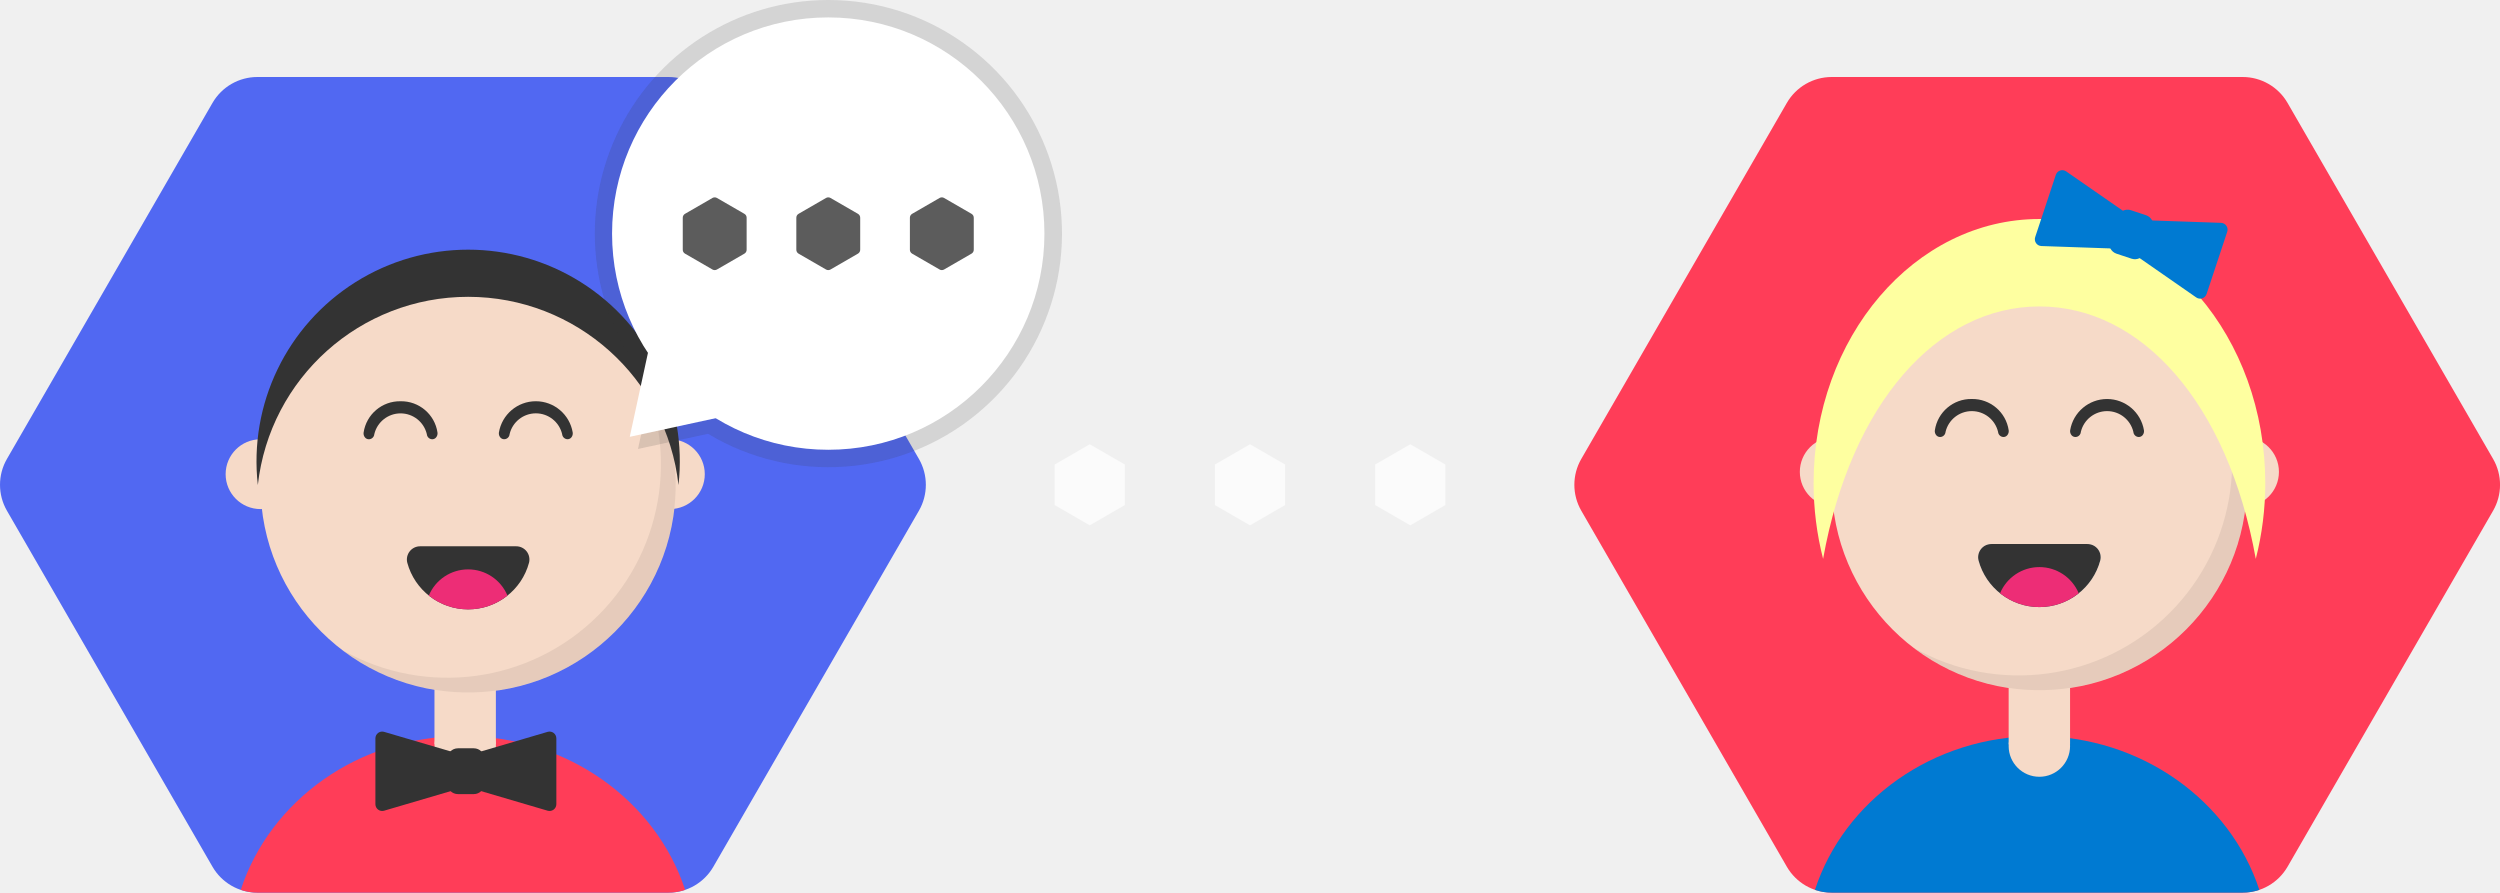
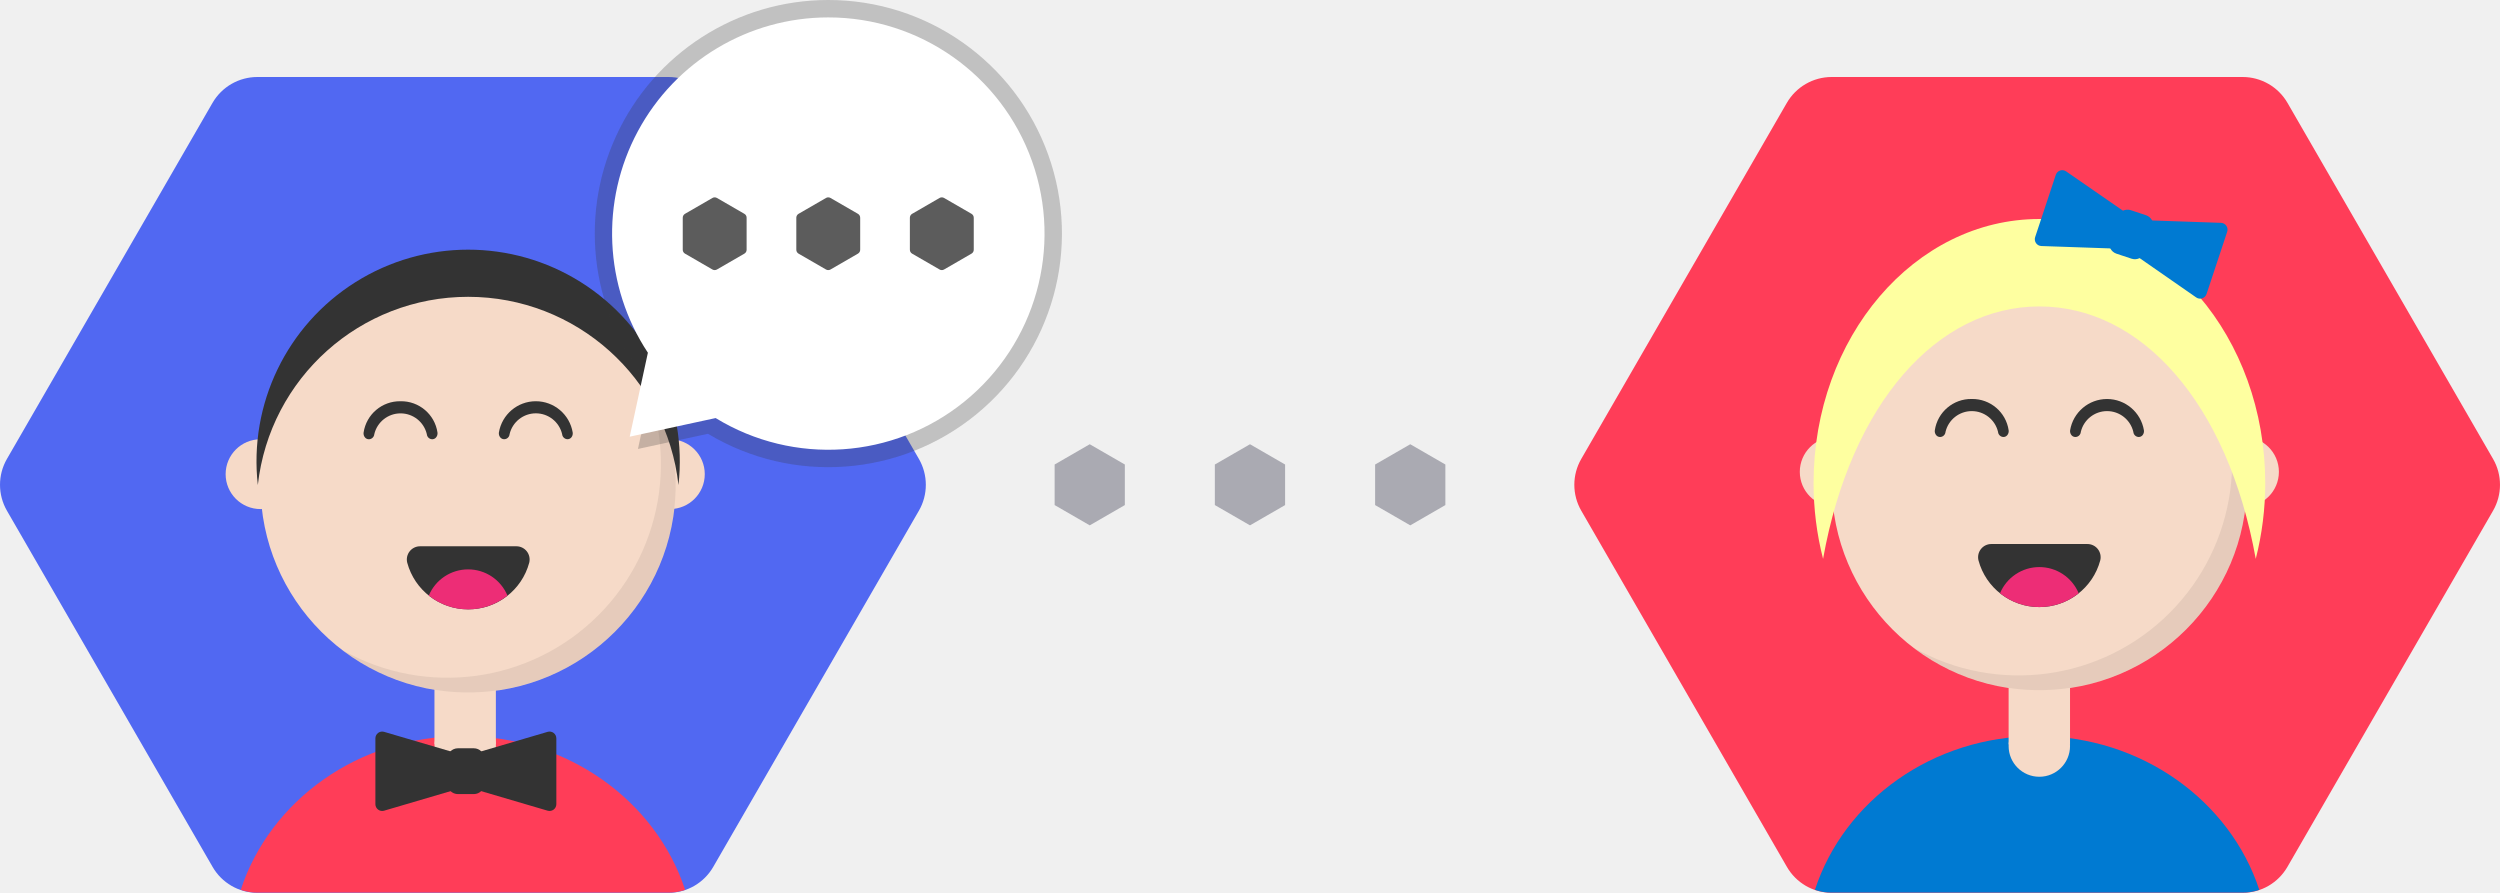
- <svg xmlns="http://www.w3.org/2000/svg" viewBox="0 0 618.81 220.95">
+ <svg xmlns="http://www.w3.org/2000/svg" viewBox="0 0 618.82 220.95">
  <defs>
-     <style>.a{fill:#ff3d58;}.b{fill:#007ad2;}.c{fill:#f6dac8;}.d{opacity:0.07;}.e{fill:#feffa0;}.f,.i{fill:#fff;}.g,.k{fill:#333;}.h{fill:#ed2d76;}.i{opacity:0.7;}.j{fill:#5168f2;}.k{opacity:0.15;}.l{opacity:0.8;}</style>
+     <style>.a{fill:#ff3d58;}.b{fill:#007ad2;}.c{fill:#f6dac8;}.d{opacity:0.07;}.d,.h,.j{isolation:isolate;}.e{fill:#feffa0;}.f,.j{fill:#333;}.g{fill:#ed2d76;}.h{fill:#aaaab2;}.i{fill:#5168f2;}.j{opacity:0.25;}.k{fill:#fff;}.l{opacity:0.8;}</style>
  </defs>
-   <path class="a" d="M472,240.48l-50.88-88.12a12.83,12.83,0,0,1,0-12.83L472,51.41A12.83,12.83,0,0,1,483.07,45H584.82a12.83,12.83,0,0,1,11.11,6.41l50.88,88.12a12.83,12.83,0,0,1,0,12.83l-50.88,88.12a12.83,12.83,0,0,1-11.11,6.41H483.07A12.83,12.83,0,0,1,472,240.48Z" transform="translate(-29.71 -25.94)" />
-   <path class="b" d="M483.07,246.89H584.82a12.82,12.82,0,0,0,4.13-.68c-7.21-22-29.11-38.08-55-38.08s-47.79,16-55,38.08A12.82,12.82,0,0,0,483.07,246.89Z" transform="translate(-29.71 -25.94)" />
+   <path class="a" d="M442.29,214.54l-50.88-88.12a12.83,12.83,0,0,1,0-12.83l50.88-88.12a12.83,12.83,0,0,1,11.07-6.41H555.11a12.83,12.83,0,0,1,11.11,6.41l50.88,88.12a12.83,12.83,0,0,1,0,12.83l-50.88,88.12A12.83,12.83,0,0,1,555.11,221H453.36A12.83,12.83,0,0,1,442.29,214.54Z" transform="translate(0 0)" />
+   <path class="b" d="M453.36,220.95H555.11a12.82,12.82,0,0,0,4.13-.68c-7.21-22-29.11-38.08-55-38.08s-47.79,16-55,38.08A12.82,12.82,0,0,0,453.36,220.95Z" transform="translate(0 0)" />
  <circle class="c" cx="504.79" cy="184.67" r="7.6" />
  <rect class="c" x="497.19" y="167.46" width="15.2" height="16.81" />
  <circle class="c" cx="555.45" cy="116.8" r="8.64" />
  <circle class="c" cx="454.14" cy="116.8" r="8.64" />
  <circle class="c" cx="504.79" cy="119.47" r="51.39" />
-   <path class="d" d="M575.39,114.29a52.84,52.84,0,0,1-72,72A51.38,51.38,0,0,0,575.39,114.29Z" transform="translate(-29.71 -25.94)" />
-   <path class="e" d="M534.51,101.79c25.3,0,46.66,24,53.56,62.49a75.67,75.67,0,0,0,2.35-18.75c0-36.11-25-65.38-55.9-65.38s-55.9,29.27-55.9,65.38a75.67,75.67,0,0,0,2.35,18.75C487.84,125.84,509.21,101.79,534.51,101.79Z" transform="translate(-29.71 -25.94)" />
-   <path class="f" d="M534.51,176.21a15.61,15.61,0,0,0,15.07-11.55,3.27,3.27,0,0,0-3.2-4.06H522.64a3.27,3.27,0,0,0-3.2,4.06A15.61,15.61,0,0,0,534.51,176.21Z" transform="translate(-29.71 -25.94)" />
-   <path class="g" d="M517.76,124.7a9.08,9.08,0,0,0-9.13,7.75,1.56,1.56,0,0,0,.36,1.23,1.25,1.25,0,0,0,1,.43,1.37,1.37,0,0,0,1.29-1.27,6.68,6.68,0,0,1,13,0,1.37,1.37,0,0,0,1.34,1.27,1.23,1.23,0,0,0,.93-0.43,1.56,1.56,0,0,0,.36-1.23A9.08,9.08,0,0,0,517.76,124.7Z" transform="translate(-29.71 -25.94)" />
-   <path class="g" d="M560.39,132.45a9.26,9.26,0,0,0-18.27,0,1.56,1.56,0,0,0,.36,1.23,1.25,1.25,0,0,0,1,.43,1.36,1.36,0,0,0,1.29-1.27,6.68,6.68,0,0,1,13,0,1.37,1.37,0,0,0,1.34,1.27,1.23,1.23,0,0,0,.93-0.43A1.56,1.56,0,0,0,560.39,132.45Z" transform="translate(-29.71 -25.94)" />
-   <path class="g" d="M534.51,176.21a15.61,15.61,0,0,1-15.07-11.55,3.27,3.27,0,0,1,3.2-4.06h23.74a3.27,3.27,0,0,1,3.2,4.06A15.61,15.61,0,0,1,534.51,176.21Z" transform="translate(-29.71 -25.94)" />
-   <rect class="b" x="552.65" y="78.3" width="9.21" height="11.34" rx="2.64" ry="2.64" transform="translate(25.1 -197.19) rotate(18.36)" />
-   <path class="b" d="M555.67,78.45L541.13,68.36a1.68,1.68,0,0,0-2.55.85l-5.11,15.41A1.68,1.68,0,0,0,535,86.84l17.68,0.61a1.68,1.68,0,0,0,1.65-1.15l2-5.94A1.68,1.68,0,0,0,555.67,78.45Z" transform="translate(-29.71 -25.94)" />
-   <path class="b" d="M561.83,80.49l17.68,0.61A1.68,1.68,0,0,1,581,83.31l-5.11,15.41a1.68,1.68,0,0,1-2.55.85L558.84,89.49a1.68,1.68,0,0,1-.64-1.91l2-5.94A1.68,1.68,0,0,1,561.83,80.49Z" transform="translate(-29.71 -25.94)" />
-   <path class="h" d="M524.77,172.79a15.57,15.57,0,0,0,19.47,0A10.55,10.55,0,0,0,524.77,172.79Z" transform="translate(-29.71 -25.94)" />
-   <polygon class="i" points="261.05 114.98 269.74 109.96 278.43 114.98 278.43 125.02 269.74 130.04 261.05 125.02 261.05 114.98" />
-   <polygon class="i" points="300.71 114.98 309.41 109.96 318.1 114.98 318.1 125.02 309.41 130.04 300.71 125.02 300.71 114.98" />
-   <polygon class="i" points="340.38 114.98 349.08 109.96 357.77 114.98 357.77 125.02 349.08 130.04 340.38 125.02 340.38 114.98" />
-   <path class="j" d="M82.31,240.48L31.43,152.36a12.83,12.83,0,0,1,0-12.83L82.31,51.41A12.83,12.83,0,0,1,93.42,45H195.17a12.83,12.83,0,0,1,11.11,6.41l50.88,88.12a12.83,12.83,0,0,1,0,12.83l-50.88,88.12a12.83,12.83,0,0,1-11.11,6.41H93.42A12.83,12.83,0,0,1,82.31,240.48Z" transform="translate(-29.71 -25.94)" />
-   <path class="a" d="M93.42,246.89H195.17a12.82,12.82,0,0,0,4.13-.68c-7.21-22-29.11-38.08-55-38.08s-47.79,16-55,38.08A12.82,12.82,0,0,0,93.42,246.89Z" transform="translate(-29.71 -25.94)" />
+   <path class="d" d="M545.68,88.35a52.84,52.84,0,0,1-72,72A51.38,51.38,0,0,0,545.68,88.35Z" transform="translate(0 0)" />
+   <path class="e" d="M504.8,75.85c25.3,0,46.66,24,53.56,62.49a75.67,75.67,0,0,0,2.35-18.75c0-36.11-25-65.38-55.9-65.38s-55.9,29.27-55.9,65.38a75.67,75.67,0,0,0,2.35,18.75C458.13,99.9,479.5,75.85,504.8,75.85Z" transform="translate(0 0)" />
+   <path class="f" d="M504.8,150.27a15.61,15.61,0,0,0,15.07-11.55,3.27,3.27,0,0,0-3.2-4.06H492.93a3.27,3.27,0,0,0-3.2,4.06A15.61,15.61,0,0,0,504.8,150.27Z" transform="translate(0 0)" />
+   <path class="f" d="M488.05,98.76a9.08,9.08,0,0,0-9.13,7.75,1.56,1.56,0,0,0,.36,1.23,1.25,1.25,0,0,0,1,.43,1.37,1.37,0,0,0,1.29-1.27,6.68,6.68,0,0,1,13,0,1.37,1.37,0,0,0,1.34,1.27,1.23,1.23,0,0,0,.93-0.43,1.56,1.56,0,0,0,.36-1.23A9.08,9.08,0,0,0,488.05,98.76Z" transform="translate(0 0)" />
+   <path class="f" d="M530.68,106.51a9.26,9.26,0,0,0-18.27,0,1.56,1.56,0,0,0,.36,1.23,1.25,1.25,0,0,0,1,.43,1.36,1.36,0,0,0,1.29-1.27,6.68,6.68,0,0,1,13,0,1.37,1.37,0,0,0,1.34,1.27,1.23,1.23,0,0,0,.93-0.43A1.56,1.56,0,0,0,530.68,106.51Z" transform="translate(0 0)" />
+   <rect class="b" x="521.87" y="53.43" width="11.34" height="9.21" rx="2.64" ry="2.64" transform="translate(306.29 540.44) rotate(-71.64)" />
+   <path class="b" d="M526,52.51L511.42,42.42a1.68,1.68,0,0,0-2.55.85l-5.11,15.41a1.68,1.68,0,0,0,1.53,2.22L523,61.51a1.68,1.68,0,0,0,1.65-1.15l2-5.94A1.68,1.68,0,0,0,526,52.51Z" transform="translate(0 0)" />
+   <path class="b" d="M532.12,54.55l17.68,0.61a1.68,1.68,0,0,1,1.49,2.21l-5.11,15.41a1.68,1.68,0,0,1-2.55.85l-14.5-10.08a1.68,1.68,0,0,1-.64-1.91l2-5.94A1.68,1.68,0,0,1,532.12,54.55Z" transform="translate(0 0)" />
+   <path class="g" d="M495.06,146.85a15.57,15.57,0,0,0,19.47,0A10.55,10.55,0,0,0,495.06,146.85Z" transform="translate(0 0)" />
+   <polygon class="h" points="261.05 114.98 269.74 109.96 278.43 114.98 278.43 125.02 269.74 130.04 261.05 125.02 261.05 114.98" />
+   <polygon class="h" points="300.71 114.98 309.41 109.96 318.1 114.98 318.1 125.02 309.41 130.04 300.71 125.02 300.71 114.98" />
+   <polygon class="h" points="340.38 114.98 349.08 109.96 357.77 114.98 357.77 125.02 349.08 130.04 340.38 125.02 340.38 114.98" />
+   <path class="i" d="M52.6,214.54L1.72,126.42a12.83,12.83,0,0,1,0-12.83L52.6,25.47a12.83,12.83,0,0,1,11.11-6.41H165.46a12.83,12.83,0,0,1,11.11,6.41l50.88,88.12a12.83,12.83,0,0,1,0,12.83l-50.88,88.12A12.83,12.83,0,0,1,165.46,221H63.71A12.83,12.83,0,0,1,52.6,214.54Z" transform="translate(0 0)" />
+   <path class="a" d="M63.71,220.95H165.46a12.82,12.82,0,0,0,4.13-.68c-7.21-22-29.11-38.08-55-38.08s-47.79,16-55,38.08A12.82,12.82,0,0,0,63.71,220.95Z" transform="translate(0 0)" />
  <circle class="c" cx="115.15" cy="184.63" r="7.6" />
  <rect class="c" x="107.54" y="167.42" width="15.2" height="16.81" />
  <circle class="c" cx="165.81" cy="117.37" r="8.64" />
  <circle class="c" cx="64.49" cy="117.37" r="8.64" />
  <circle class="c" cx="115.87" cy="120.04" r="51.39" />
-   <path class="d" d="M186.47,114.86a52.84,52.84,0,0,1-72,72A51.38,51.38,0,0,0,186.47,114.86Z" transform="translate(-29.71 -25.94)" />
-   <path class="g" d="M145.59,99.41A52.39,52.39,0,0,1,197.65,146a52.39,52.39,0,1,0-104.12,0A52.39,52.39,0,0,1,145.59,99.41Z" transform="translate(-29.71 -25.94)" />
-   <path class="g" d="M145.59,176.77a15.61,15.61,0,0,0,15.07-11.55,3.27,3.27,0,0,0-3.2-4.06H133.72a3.27,3.27,0,0,0-3.2,4.06A15.61,15.61,0,0,0,145.59,176.77Z" transform="translate(-29.71 -25.94)" />
-   <path class="g" d="M128.84,125.26a9.08,9.08,0,0,0-9.13,7.75,1.56,1.56,0,0,0,.36,1.23,1.25,1.25,0,0,0,1,.43,1.37,1.37,0,0,0,1.29-1.27,6.68,6.68,0,0,1,13,0,1.37,1.37,0,0,0,1.34,1.27,1.23,1.23,0,0,0,.93-0.43A1.56,1.56,0,0,0,138,133,9.08,9.08,0,0,0,128.84,125.26Z" transform="translate(-29.71 -25.94)" />
-   <path class="g" d="M171.47,133a9.26,9.26,0,0,0-18.27,0,1.56,1.56,0,0,0,.36,1.23,1.25,1.25,0,0,0,1,.43,1.36,1.36,0,0,0,1.29-1.27,6.68,6.68,0,0,1,13,0,1.37,1.37,0,0,0,1.34,1.27,1.23,1.23,0,0,0,.93-0.43A1.56,1.56,0,0,0,171.47,133Z" transform="translate(-29.71 -25.94)" />
-   <path class="h" d="M135.85,173.36a15.57,15.57,0,0,0,19.47,0A10.55,10.55,0,0,0,135.85,173.36Z" transform="translate(-29.71 -25.94)" />
-   <rect class="g" x="110.71" y="185.22" width="9.21" height="11.34" rx="2.64" ry="2.64" />
-   <path class="g" d="M141.78,212.09l-17-5a1.68,1.68,0,0,0-2.15,1.61V225a1.68,1.68,0,0,0,2.15,1.61l17-5A1.68,1.68,0,0,0,143,220V213.7A1.68,1.68,0,0,0,141.78,212.09Z" transform="translate(-29.71 -25.94)" />
-   <path class="g" d="M148.27,212.09l17-5a1.68,1.68,0,0,1,2.15,1.61V225a1.68,1.68,0,0,1-2.15,1.61l-17-5a1.68,1.68,0,0,1-1.21-1.61V213.7A1.68,1.68,0,0,1,148.27,212.09Z" transform="translate(-29.71 -25.94)" />
-   <path class="k" d="M234.72,25.94A57.8,57.8,0,0,0,191,121.52l-3.37,15.55,17.33-3.76A57.82,57.82,0,1,0,234.72,25.94Z" transform="translate(-29.71 -25.94)" />
-   <circle class="f" cx="205.01" cy="57.82" r="53.51" />
-   <polygon class="f" points="183.01 102.24 155.88 108.12 161.76 80.99 183.01 102.24" />
+   <path class="d" d="M156.76,88.92a52.84,52.84,0,0,1-72,72A51.38,51.38,0,0,0,156.76,88.92Z" transform="translate(0 0)" />
+   <path class="f" d="M115.88,73.47a52.39,52.39,0,0,1,52.06,46.59,52.39,52.39,0,1,0-104.12,0A52.39,52.39,0,0,1,115.88,73.47Z" transform="translate(0 0)" />
+   <path class="f" d="M115.88,150.83A15.61,15.61,0,0,0,131,139.28a3.27,3.27,0,0,0-3.2-4.06H104a3.27,3.27,0,0,0-3.2,4.06A15.61,15.61,0,0,0,115.88,150.83Z" transform="translate(0 0)" />
+   <path class="f" d="M99.13,99.32A9.08,9.08,0,0,0,90,107.07a1.56,1.56,0,0,0,.36,1.23,1.25,1.25,0,0,0,1,.43,1.37,1.37,0,0,0,1.29-1.27,6.68,6.68,0,0,1,13,0,1.37,1.37,0,0,0,1.34,1.27,1.23,1.23,0,0,0,.93-0.43,1.56,1.56,0,0,0,.37-1.24A9.08,9.08,0,0,0,99.13,99.32Z" transform="translate(0 0)" />
+   <path class="f" d="M141.76,107.06a9.26,9.26,0,0,0-18.27,0,1.56,1.56,0,0,0,.36,1.23,1.25,1.25,0,0,0,1,.43,1.36,1.36,0,0,0,1.29-1.27,6.68,6.68,0,0,1,13,0,1.37,1.37,0,0,0,1.34,1.27,1.23,1.23,0,0,0,.93-0.43A1.56,1.56,0,0,0,141.76,107.06Z" transform="translate(0 0)" />
+   <path class="g" d="M106.14,147.42a15.57,15.57,0,0,0,19.47,0A10.55,10.55,0,0,0,106.14,147.42Z" transform="translate(0 0)" />
+   <rect class="f" x="110.71" y="185.22" width="9.21" height="11.34" rx="2.64" ry="2.64" />
+   <path class="f" d="M112.07,186.15l-17-5a1.68,1.68,0,0,0-2.15,1.61v16.3a1.68,1.68,0,0,0,2.15,1.61l17-5a1.68,1.68,0,0,0,1.22-1.61v-6.3A1.68,1.68,0,0,0,112.07,186.15Z" transform="translate(0 0)" />
+   <path class="f" d="M118.56,186.15l17-5a1.68,1.68,0,0,1,2.15,1.61v16.3a1.68,1.68,0,0,1-2.15,1.61l-17-5a1.68,1.68,0,0,1-1.21-1.61v-6.3A1.68,1.68,0,0,1,118.56,186.15Z" transform="translate(0 0)" />
+   <path class="j" d="M205,0a57.8,57.8,0,0,0-43.72,95.58l-3.37,15.55,17.33-3.76A57.82,57.82,0,1,0,205,0Z" transform="translate(0 0)" />
+   <path class="k" d="M205,4.31a53.51,53.51,0,0,0-44.63,83l-4.5,20.78,21.27-4.61A53.51,53.51,0,1,0,205,4.31Z" transform="translate(0 0)" />
  <g class="l">
-     <path class="g" d="M199.26,78.87l6.8-3.93a1.11,1.11,0,0,1,1.11,0l6.8,3.93a1.11,1.11,0,0,1,.55,1v7.85a1.11,1.11,0,0,1-.55,1l-6.8,3.93a1.11,1.11,0,0,1-1.11,0l-6.8-3.93a1.11,1.11,0,0,1-.55-1V79.83A1.11,1.11,0,0,1,199.26,78.87Z" transform="translate(-29.71 -25.94)" />
-     <path class="g" d="M227.37,78.87l6.8-3.93a1.11,1.11,0,0,1,1.11,0l6.8,3.93a1.11,1.11,0,0,1,.55,1v7.85a1.11,1.11,0,0,1-.55,1l-6.8,3.93a1.11,1.11,0,0,1-1.11,0l-6.8-3.93a1.11,1.11,0,0,1-.55-1V79.83A1.11,1.11,0,0,1,227.37,78.87Z" transform="translate(-29.71 -25.94)" />
-     <path class="g" d="M255.48,78.87l6.8-3.93a1.11,1.11,0,0,1,1.11,0l6.8,3.93a1.11,1.11,0,0,1,.55,1v7.85a1.11,1.11,0,0,1-.55,1l-6.8,3.93a1.11,1.11,0,0,1-1.11,0l-6.8-3.93a1.11,1.11,0,0,1-.55-1V79.83A1.11,1.11,0,0,1,255.48,78.87Z" transform="translate(-29.71 -25.94)" />
+     <path class="f" d="M169.55,52.93l6.8-3.93a1.11,1.11,0,0,1,1.11,0l6.8,3.93a1.11,1.11,0,0,1,.55,1v7.85a1.11,1.11,0,0,1-.55,1l-6.8,3.93a1.11,1.11,0,0,1-1.11,0l-6.8-3.93a1.11,1.11,0,0,1-.55-1V53.89A1.11,1.11,0,0,1,169.55,52.93Z" transform="translate(0 0)" />
+     <path class="f" d="M197.66,52.93l6.8-3.93a1.11,1.11,0,0,1,1.11,0l6.8,3.93a1.11,1.11,0,0,1,.55,1v7.85a1.11,1.11,0,0,1-.55,1l-6.8,3.93a1.11,1.11,0,0,1-1.11,0l-6.8-3.93a1.11,1.11,0,0,1-.55-1V53.89A1.11,1.11,0,0,1,197.66,52.93Z" transform="translate(0 0)" />
+     <path class="f" d="M225.77,52.93l6.8-3.93a1.11,1.11,0,0,1,1.11,0l6.8,3.93a1.11,1.11,0,0,1,.55,1v7.85a1.11,1.11,0,0,1-.55,1l-6.8,3.93a1.11,1.11,0,0,1-1.11,0l-6.8-3.93a1.11,1.11,0,0,1-.55-1V53.89A1.11,1.11,0,0,1,225.77,52.93Z" transform="translate(0 0)" />
  </g>
</svg>
